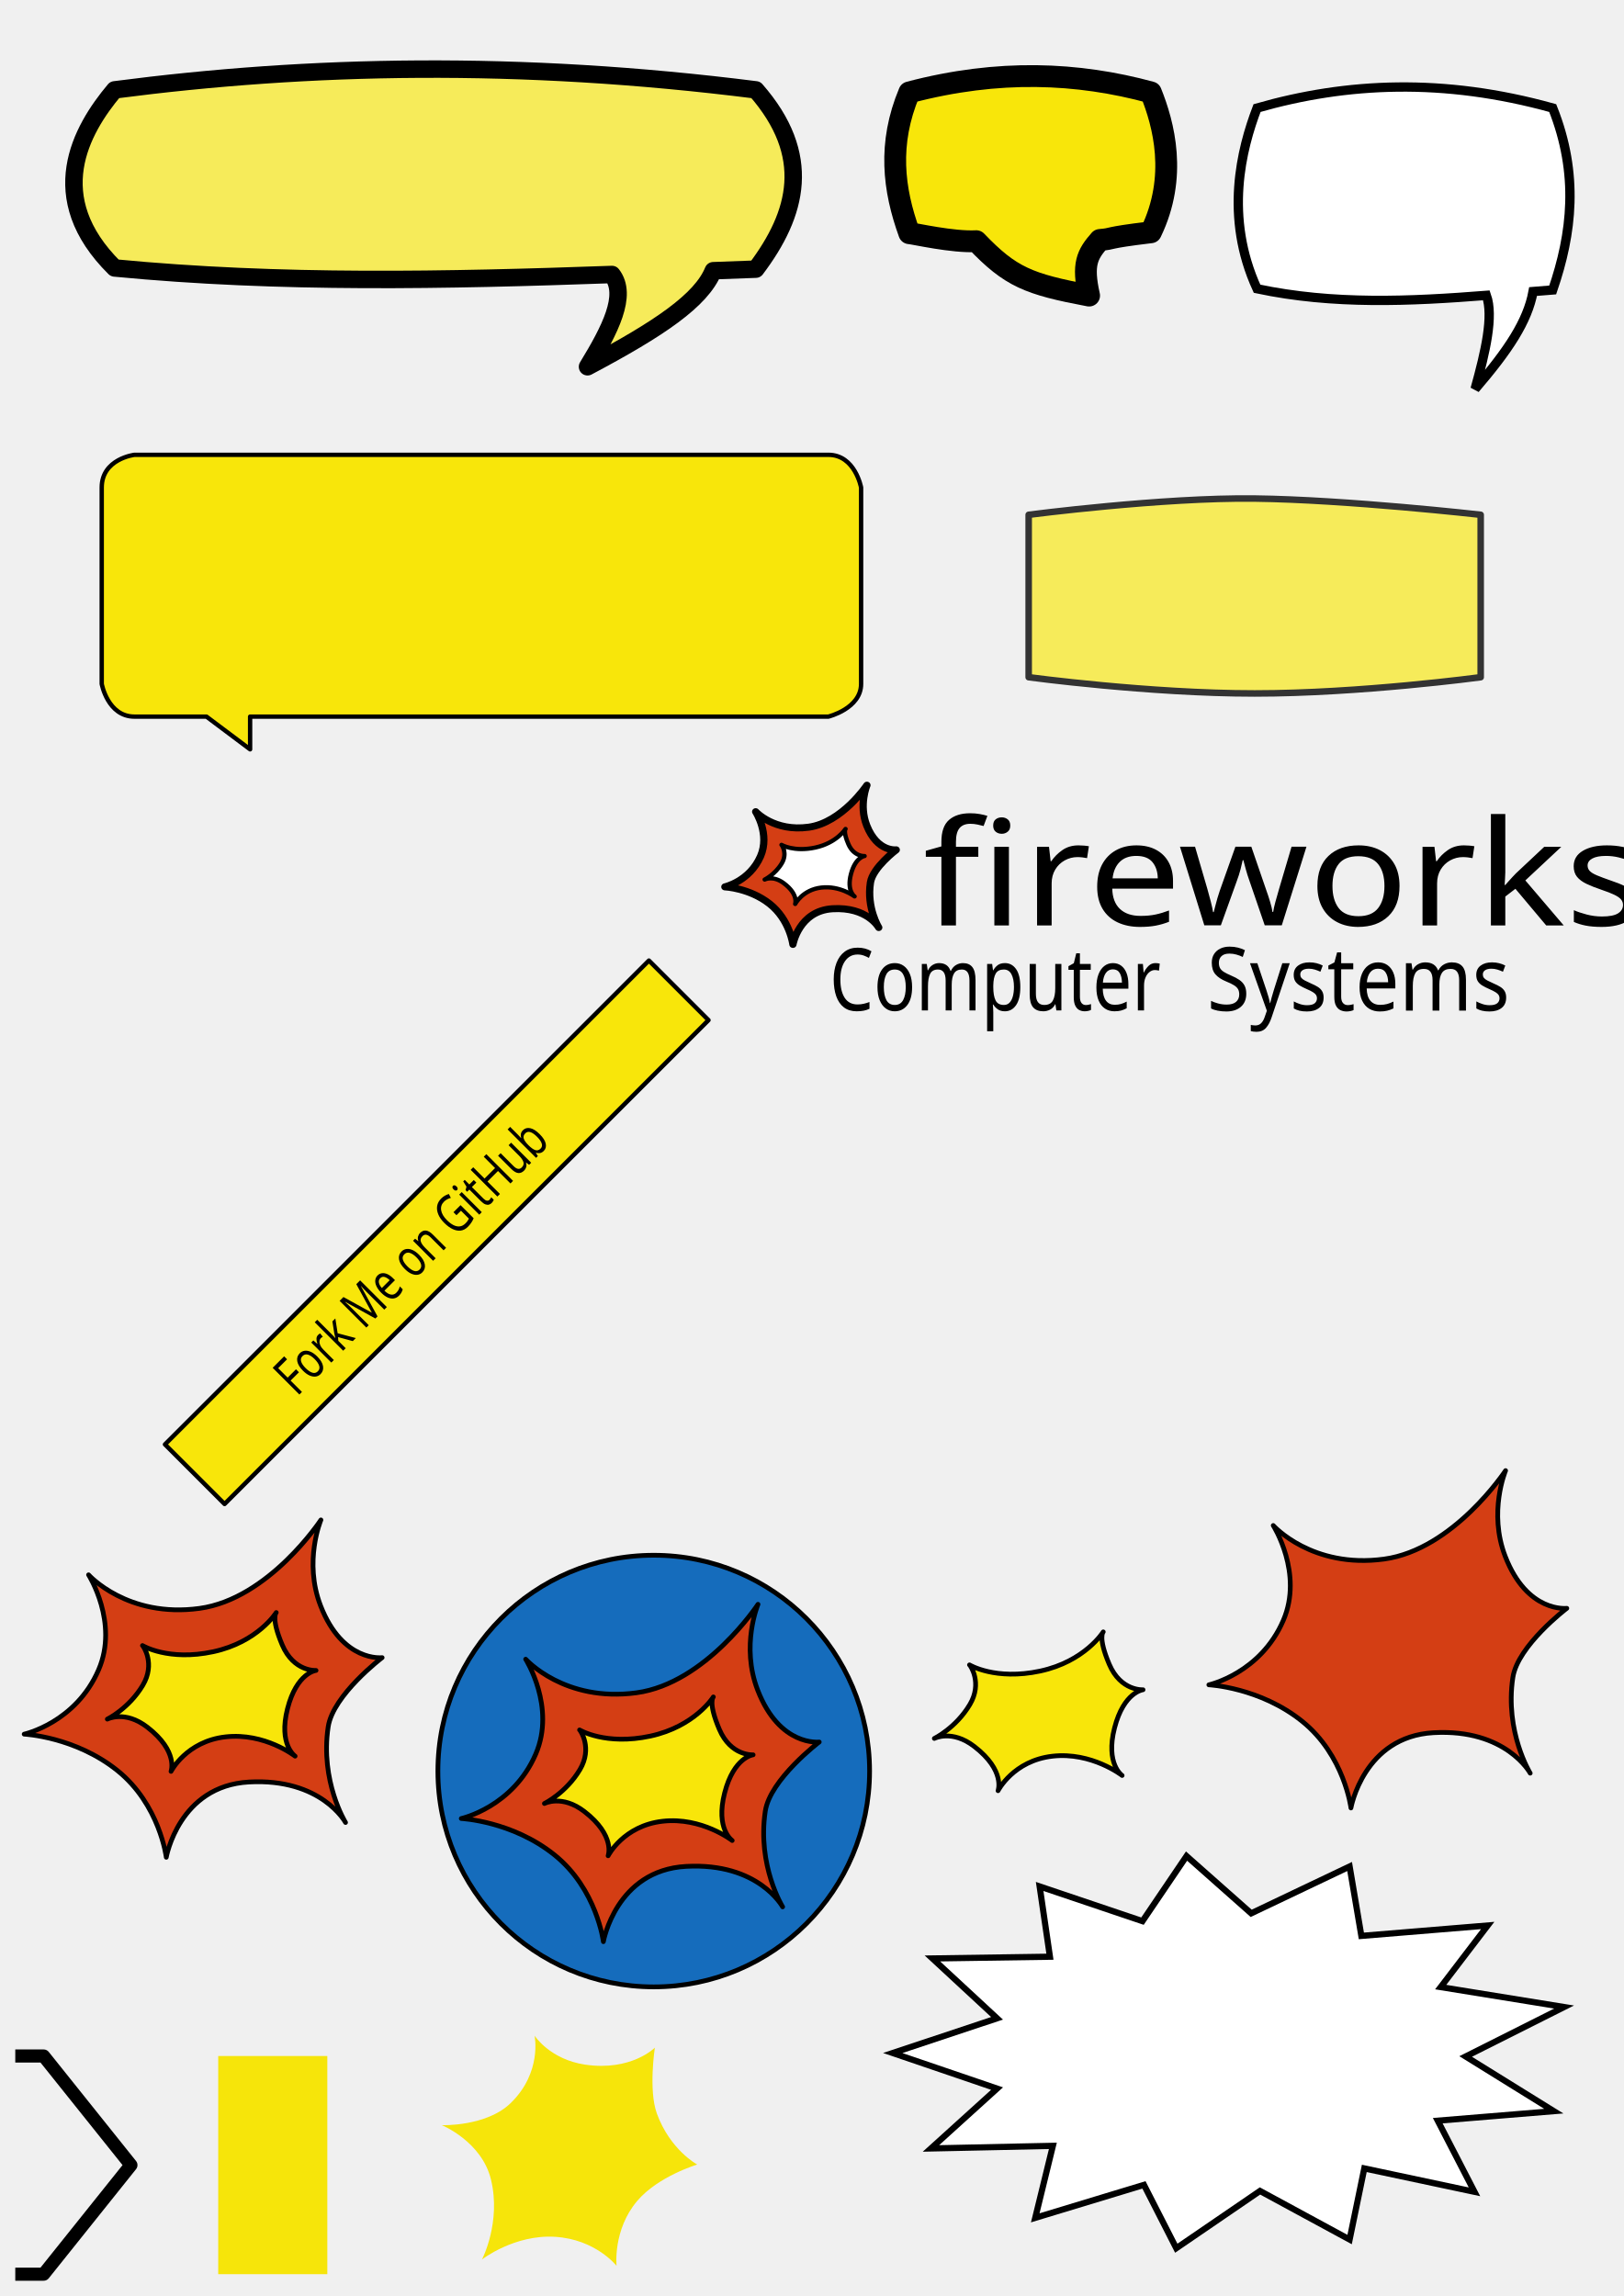
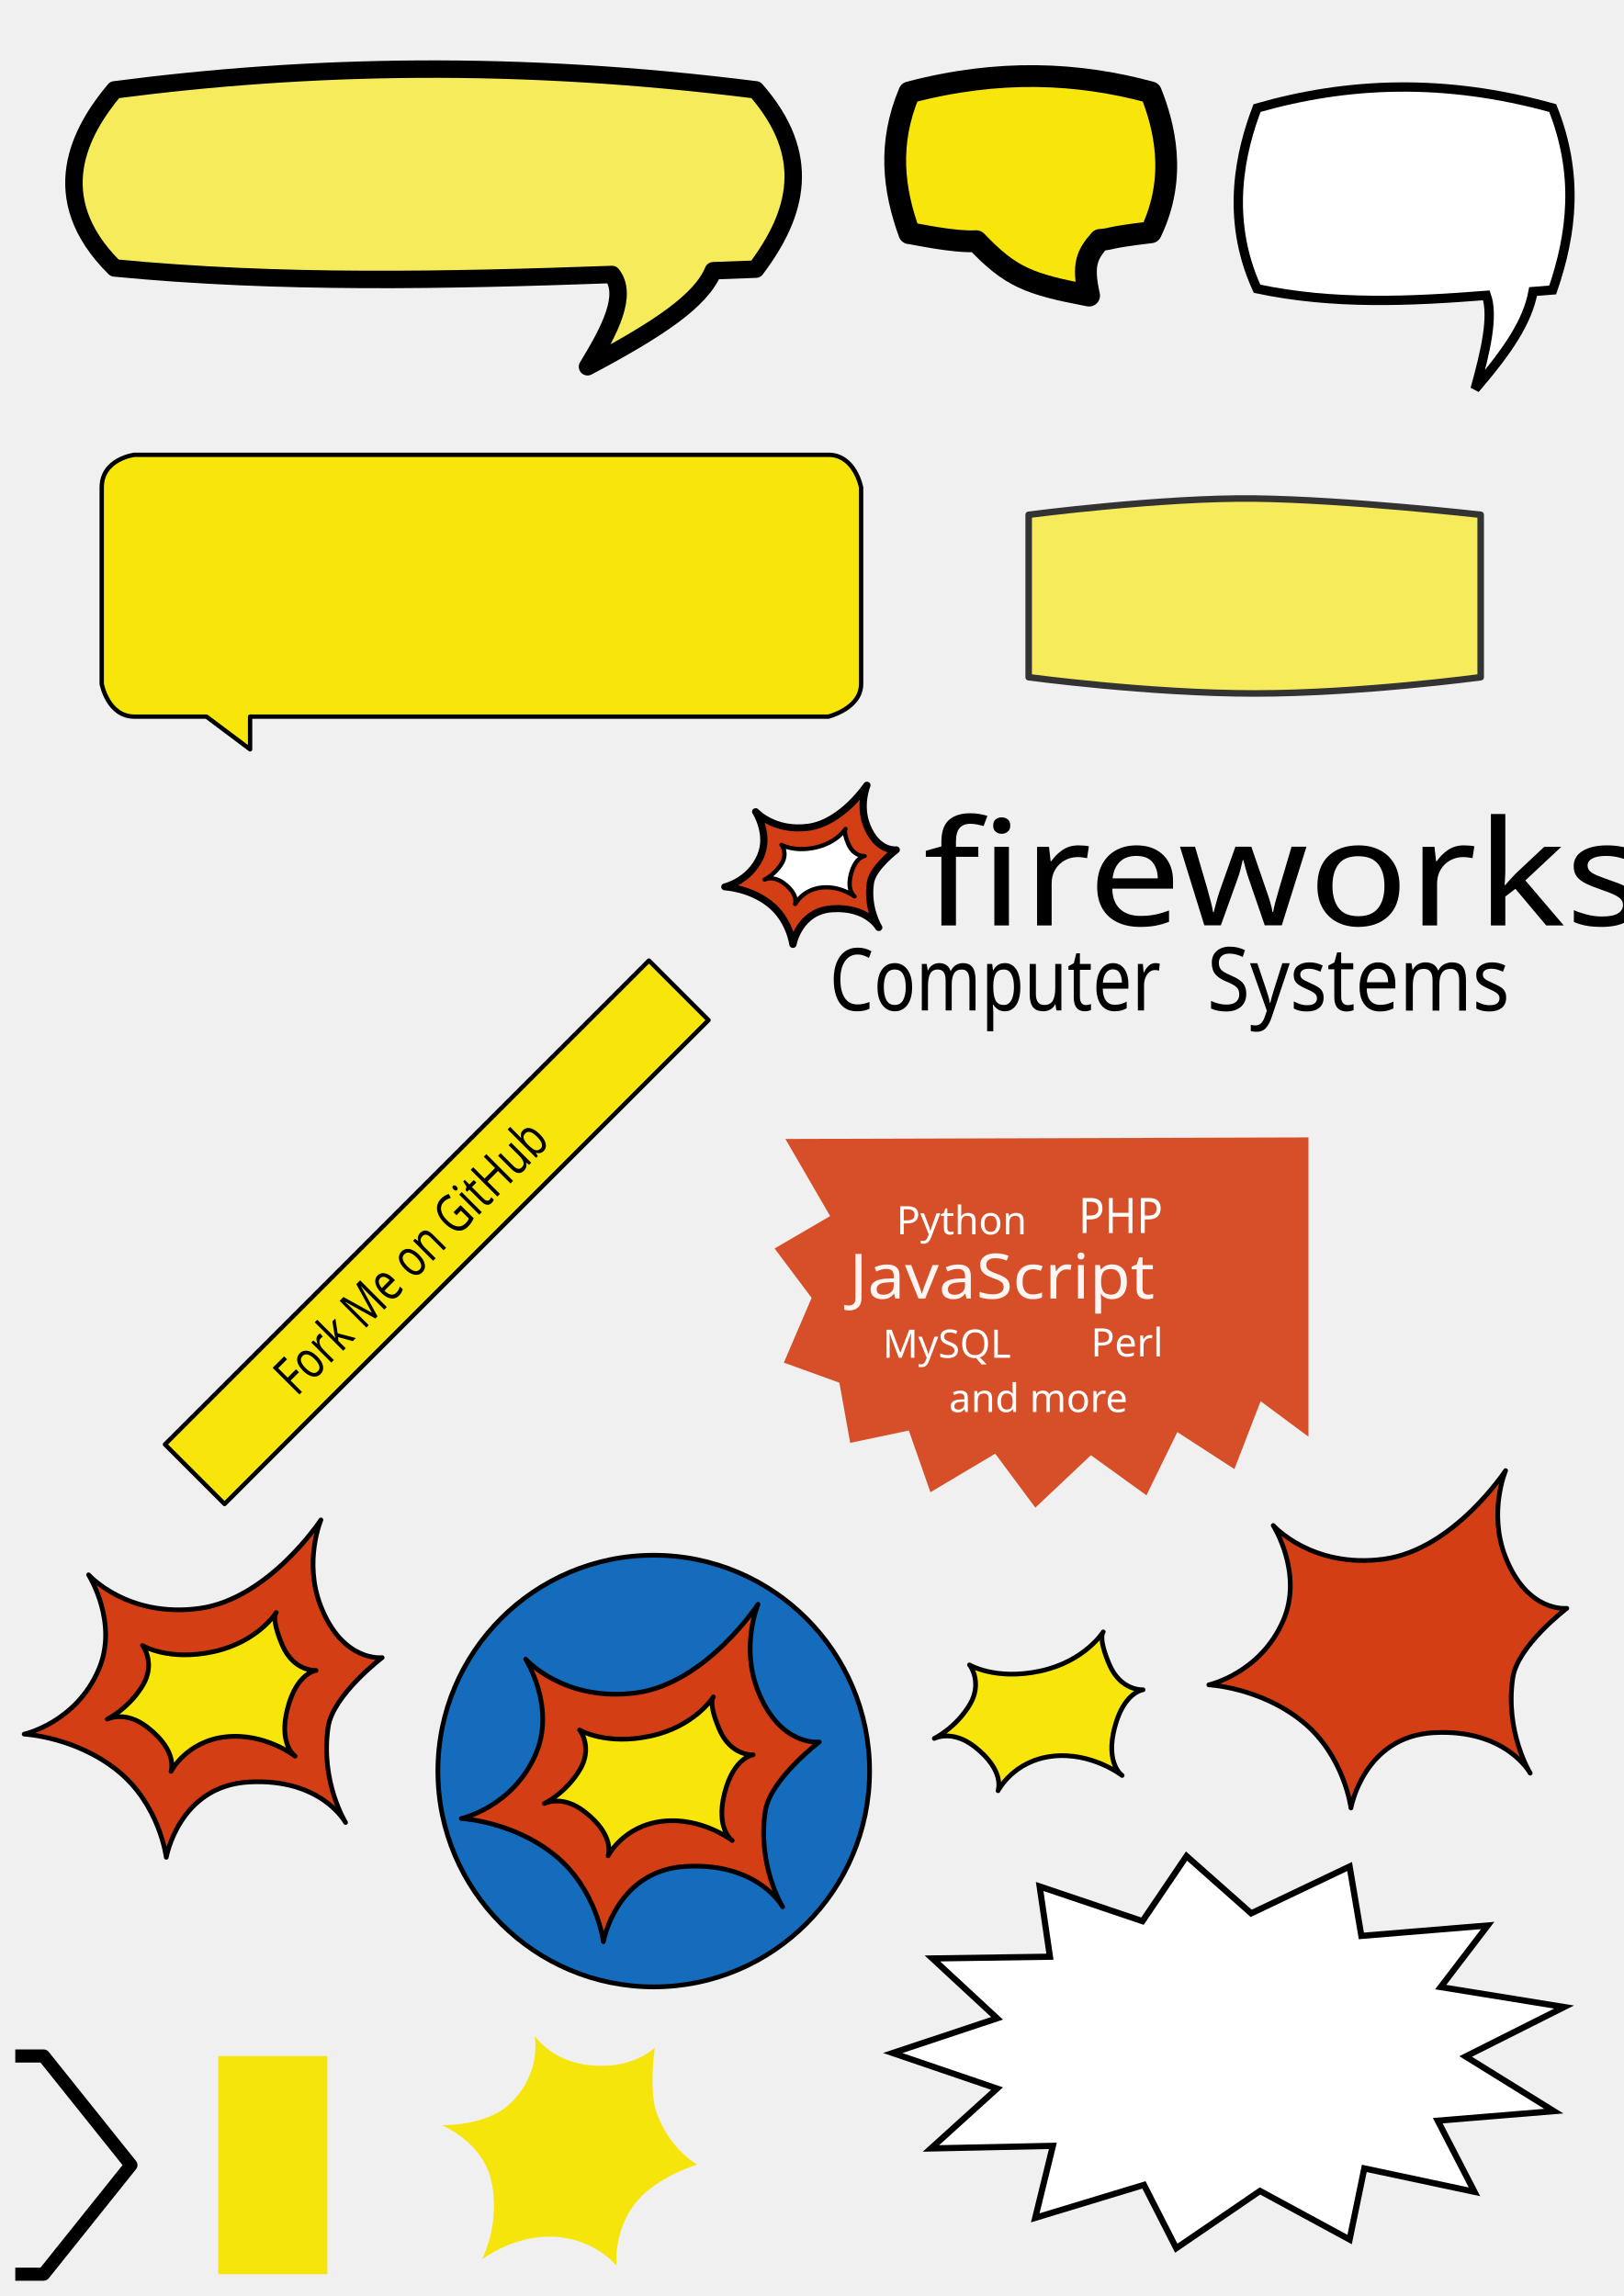
<svg xmlns="http://www.w3.org/2000/svg" width="744.094" height="1052.362" id="svg2">
  <defs id="defs4">
    </defs>
  <g id="layer1">
    <path style="fill:none;fill-rule:evenodd;stroke:#000000;stroke-width:6;stroke-linecap:square;stroke-linejoin:round;stroke-opacity:1;stroke-miterlimit:4;stroke-dasharray:none" d="M 10,942.362 L 20,942.362 L 60,992.362 L 20,1042.362 L 10,1042.362" id="path3155" />
    <rect style="opacity:1;fill:#f6e50a;fill-opacity:1;stroke:none;stroke-width:6;stroke-linecap:square;stroke-linejoin:round;stroke-miterlimit:4;stroke-dasharray:none;stroke-opacity:1" id="rect3177" width="50" height="100" x="100" y="942.362" />
    <g id="g3271" transform="matrix(0.309119,0,0,0.309119,184.7752,652.9367)">
      <path transform="translate(-35.71429,-57.14286)" d="M 727.143,570.934 A 320,320 0 1 1 87.143,570.934 A 320,320 0 1 1 727.143,570.934 z" id="path2383" style="opacity:1;fill:#156cbc;fill-opacity:1;stroke:#000000;stroke-width:7;stroke-linecap:butt;stroke-linejoin:miter;stroke-miterlimit:4;stroke-dasharray:none;stroke-opacity:1" />
      <g transform="translate(150.9705,157.7819)" id="g2439">
        <path style="fill:#d43e14;fill-opacity:1;fill-rule:evenodd;stroke:#000000;stroke-width:7;stroke-linecap:round;stroke-linejoin:round;stroke-miterlimit:4;stroke-dasharray:none;stroke-opacity:1" d="M 375.033,108.76 C 375.033,108.76 349.103,170.368 374.539,235.999 C 407.179,320.219 465.793,312.925 465.793,312.925 C 465.793,312.925 392.928,368.224 385.807,415.555 C 373.67,496.222 411.529,557.378 411.529,557.378 C 411.529,557.378 376.023,491.394 268.37,497.348 C 164.476,503.095 145.781,608.972 145.781,608.972 C 145.781,608.972 136.116,530.846 73.429,480.44 C 10.743,430.034 -64.876,426.38 -64.876,426.38 C -64.876,426.38 11.545,409.577 45.492,330.845 C 75.627,260.954 30.593,190.138 30.593,190.138 C 30.593,190.138 88.009,254.537 194.987,239.913 C 297.953,225.837 375.033,108.76 375.033,108.76 z" id="path2457" />
        <path style="fill:#f8e60a;fill-opacity:1;fill-rule:evenodd;stroke:#000000;stroke-width:7;stroke-linecap:butt;stroke-linejoin:round;stroke-miterlimit:4;stroke-dasharray:none;stroke-opacity:1" d="M 110.503,295.034 C 110.503,295.034 148.993,318.446 215.342,304.165 C 281.69,289.884 308.806,246.092 308.806,246.092 C 308.806,246.092 300.543,253.791 317.663,294.03 C 334.783,334.269 367.788,331.917 367.788,331.917 C 367.788,331.917 339.23,335.065 325.515,388.6 C 311.8,442.135 336.776,458.997 336.776,458.997 C 336.776,458.997 291.669,423.845 233.583,430.426 C 175.496,437.007 152.827,481.596 152.827,481.596 C 152.827,481.596 164.101,451.948 117.74,416.112 C 84.392,390.335 58.391,404.11 58.391,404.11 C 58.391,404.11 90.322,388.543 110.985,353.864 C 130.011,321.932 111.757,295.717 110.503,295.034 z" id="path3229" />
      </g>
    </g>
    <g id="g3308">
      <path id="path3298" d="M 147.066,696.655 C 147.066,696.655 139.051,715.7 146.913,735.987 C 157.003,762.021 175.122,759.767 175.122,759.767 C 175.122,759.767 152.598,776.86 150.397,791.491 C 146.645,816.427 158.348,835.332 158.348,835.332 C 158.348,835.332 147.372,814.935 114.095,816.775 C 81.979,818.552 76.2,851.28 76.2,851.28 C 76.2,851.28 73.212,827.13 53.835,811.549 C 34.457,795.967 11.082,794.838 11.082,794.838 C 11.082,794.838 34.705,789.644 45.199,765.306 C 54.514,743.701 40.593,721.811 40.593,721.811 C 40.593,721.811 58.342,741.718 91.411,737.197 C 123.239,732.846 147.066,696.655 147.066,696.655 z" style="fill:#d43e14;fill-opacity:1;fill-rule:evenodd;stroke:#000000;stroke-width:2.164;stroke-linecap:round;stroke-linejoin:round;stroke-miterlimit:4;stroke-dasharray:none;stroke-opacity:1" />
      <path id="path3300" d="M 65.295,754.236 C 65.295,754.236 77.193,761.473 97.703,757.059 C 118.212,752.644 126.594,739.107 126.594,739.107 C 126.594,739.107 124.04,741.487 129.332,753.926 C 134.624,766.364 144.827,765.637 144.827,765.637 C 144.827,765.637 135.999,766.61 131.759,783.159 C 127.52,799.708 135.24,804.92 135.24,804.92 C 135.24,804.92 121.297,794.054 103.341,796.088 C 85.386,798.123 78.378,811.906 78.378,811.906 C 78.378,811.906 81.863,802.741 67.532,791.664 C 57.224,783.696 49.186,787.954 49.186,787.954 C 49.186,787.954 59.057,783.142 65.444,772.422 C 71.325,762.551 65.683,754.447 65.295,754.236 z" style="fill:#f8e60a;fill-opacity:1;fill-rule:evenodd;stroke:#000000;stroke-width:2.164;stroke-linecap:butt;stroke-linejoin:round;stroke-miterlimit:4;stroke-dasharray:none;stroke-opacity:1" />
    </g>
    <path style="fill:#f8e60a;fill-opacity:1;fill-rule:evenodd;stroke:#000000;stroke-width:2.164;stroke-linecap:butt;stroke-linejoin:round;stroke-miterlimit:4;stroke-dasharray:none;stroke-opacity:1" d="M 444.289,763.092 C 444.289,763.092 456.186,770.329 476.696,765.914 C 497.206,761.5 505.588,747.963 505.588,747.963 C 505.588,747.963 503.034,750.343 508.326,762.781 C 513.618,775.22 523.82,774.493 523.82,774.493 C 523.82,774.493 514.992,775.466 510.753,792.015 C 506.513,808.563 514.234,813.776 514.234,813.776 C 514.234,813.776 500.29,802.909 482.335,804.944 C 464.379,806.978 457.372,820.762 457.372,820.762 C 457.372,820.762 460.857,811.597 446.525,800.519 C 436.217,792.551 428.18,796.809 428.18,796.809 C 428.18,796.809 438.05,791.997 444.438,781.277 C 450.319,771.406 444.676,763.303 444.289,763.092 z" id="path3304" />
    <path style="fill:#d43e14;fill-opacity:1;fill-rule:evenodd;stroke:#000000;stroke-width:2.164;stroke-linecap:round;stroke-linejoin:round;stroke-miterlimit:4;stroke-dasharray:none;stroke-opacity:1" d="M 689.964,674.05 C 689.964,674.05 681.949,693.094 689.812,713.382 C 699.901,739.416 718.02,737.161 718.02,737.161 C 718.02,737.161 695.496,754.255 693.295,768.886 C 689.543,793.822 701.246,812.726 701.246,812.726 C 701.246,812.726 690.27,792.329 656.993,794.17 C 624.877,795.946 619.098,828.675 619.098,828.675 C 619.098,828.675 616.111,804.525 596.733,788.943 C 577.355,773.361 553.98,772.232 553.98,772.232 C 553.98,772.232 577.604,767.038 588.097,742.7 C 597.412,721.096 583.491,699.205 583.491,699.205 C 583.491,699.205 601.24,719.112 634.309,714.592 C 666.137,710.24 689.964,674.05 689.964,674.05 z" id="path3306" />
    <path style="fill:#f6e50a;fill-opacity:1;fill-rule:evenodd;stroke:none;stroke-width:1.632;stroke-linecap:round;stroke-linejoin:round;stroke-miterlimit:4;stroke-dasharray:none;stroke-opacity:1" d="M 244.973,933.038 C 244.973,933.038 252.001,943.95 268.208,946.325 C 289.31,949.417 300.095,938.547 300.095,938.547 C 300.095,938.547 297.131,957.999 300.998,968.663 C 307.09,985.46 319.519,992.108 319.519,992.108 C 319.519,992.108 301.604,997.462 292.009,1008.797 C 280.78,1022.062 282.543,1038.528 282.543,1038.528 C 282.543,1038.528 273.009,1026.373 254.359,1025.234 C 235.708,1024.096 220.882,1035.61 220.882,1035.61 C 220.882,1035.61 229.77,1018.605 224.99,998.951 C 220.747,981.504 202.492,974.071 202.492,974.071 C 202.492,974.071 222.811,974.754 233.92,964.037 C 248.591,949.882 244.973,933.038 244.973,933.038 z" id="path3312" />
    <path style="fill:#ffffff;fill-opacity:1;fill-rule:evenodd;stroke:#000000;stroke-width:2.834;stroke-linecap:butt;stroke-linejoin:miter;stroke-miterlimit:4;stroke-dasharray:none;stroke-opacity:1" d="M 543.761,850.727 L 523.565,880.55 L 476.441,864.645 L 481.153,896.853 L 427.297,897.648 L 456.918,925.085 L 409.121,940.99 L 456.918,957.294 L 426.624,984.73 L 482.5,983.537 L 474.421,1016.541 L 524.238,1001.431 L 539.049,1030.458 L 577.421,1004.215 L 618.486,1026.482 L 625.218,993.876 L 675.709,1004.612 L 658.879,972.006 L 712.061,967.632 L 671.669,942.581 L 716.774,919.916 L 660.225,910.77 L 681.767,882.538 L 623.872,887.31 L 618.486,855.499 L 573.382,876.971 L 543.761,850.727 z" id="path3732" />
    <path style="fill:#ffffff;fill-opacity:1;fill-rule:evenodd;stroke:#000000;stroke-width:4.273;stroke-linecap:butt;stroke-linejoin:miter;stroke-miterlimit:4;stroke-dasharray:none;stroke-opacity:1" d="M 640.438,39.897 C 617.953,40.165 596.584,43.649 576.071,49.531 C 568.909,68.289 560.961,99.402 576.071,132.345 C 611.1,139.769 646.138,138.122 681.168,135.379 C 684.556,144.969 680.728,161.215 675.998,178.284 C 691.244,160.51 700.029,147.352 702.572,133.624 C 705.565,133.38 708.565,133.13 711.558,132.899 C 720.436,107.019 723.648,79.925 711.558,49.531 C 686.536,42.576 662.922,39.628 640.438,39.897 z" id="path7492" />
    <path style="fill:#f8e60a;fill-opacity:1;fill-rule:evenodd;stroke:#000000;stroke-width:2;stroke-linecap:butt;stroke-linejoin:round;stroke-miterlimit:4;stroke-dasharray:none;stroke-opacity:1" d="M 114.617,343.459 L 114.617,328.459 L 379.617,328.459 C 379.617,328.459 394.617,324.773 394.617,313.459 C 394.617,302.145 394.617,223.459 394.617,223.459 C 394.617,223.459 391.874,208.459 379.617,208.459 C 367.361,208.459 61.617,208.459 61.617,208.459 C 61.617,208.459 46.617,210.26 46.617,223.459 C 46.617,234.773 46.617,313.459 46.617,313.459 C 46.617,313.459 49.361,328.459 61.617,328.459 C 73.874,328.459 94.617,328.459 94.617,328.459 L 114.617,343.459 z" id="path2403" />
    <path style="fill:#f8e60a;fill-opacity:1;fill-rule:evenodd;stroke:#000000;stroke-width:10;stroke-linecap:butt;stroke-linejoin:round;stroke-miterlimit:4;stroke-dasharray:none;stroke-opacity:1" d="M 474.817,34.877 C 493.191,35.085 510.653,37.782 527.415,42.338 C 533.268,56.864 539.763,80.958 527.415,106.469 C 505.307,109.122 511.106,109.394 504.053,109.976 C 498.197,116.631 495.864,121.1 499.106,135.478 C 471.216,130.21 463.155,126.972 447.409,110.548 C 436.587,111.132 419.144,107.076 416.699,106.897 C 409.444,86.856 406.819,65.875 416.699,42.338 C 437.146,36.952 456.443,34.669 474.817,34.877 z" id="path4184" />
    <path style="fill:#f6eb5a;fill-opacity:1;fill-rule:evenodd;stroke:#000000;stroke-width:8;stroke-linecap:butt;stroke-linejoin:round;stroke-miterlimit:4;stroke-dasharray:none;stroke-opacity:1" d="M 192.127,31.691 C 143.366,31.956 97.024,35.39 52.539,41.188 C 37.007,59.679 19.771,90.347 52.539,122.821 C 128.505,130.139 204.49,128.515 280.455,125.811 C 287.804,135.265 279.502,151.279 269.244,168.104 C 302.308,150.584 321.358,137.613 326.874,124.081 C 333.364,123.84 339.871,123.594 346.36,123.366 C 365.614,97.856 372.58,71.149 346.36,41.188 C 292.097,34.332 240.888,31.427 192.127,31.691 z" id="path4188" />
    <path style="fill:#f6eb5a;fill-opacity:1;fill-rule:evenodd;stroke:#333333;stroke-width:3;stroke-linecap:butt;stroke-linejoin:round;stroke-miterlimit:4;stroke-dasharray:none;stroke-opacity:1" d="M 471.411,235.948 C 471.411,235.948 532.506,227.976 574.983,228.503 C 617.461,229.029 678.556,235.948 678.556,235.948 L 678.556,310.399 C 678.556,310.399 623.32,317.844 574.983,317.844 C 526.647,317.844 471.411,310.399 471.411,310.399 L 471.411,235.948 z" id="path4212" />
    <g id="g3309" transform="matrix(0.6659372,0,0,0.6443241,256.9211,93.93112)">
      <g id="g3305">
        <path style="fill:#d43e14;fill-opacity:1;fill-rule:evenodd;stroke:#000000;stroke-width:5;stroke-linecap:round;stroke-linejoin:round;stroke-miterlimit:4;stroke-dasharray:none;stroke-opacity:1" d="M 210.774,412.792 C 210.774,412.792 205.015,426.736 210.671,441.517 C 217.93,460.485 230.956,458.759 230.956,458.759 C 230.956,458.759 214.765,471.341 213.185,482.036 C 210.491,500.263 218.908,514.017 218.908,514.017 C 218.908,514.017 211.014,499.17 187.089,500.661 C 163.998,502.099 159.849,526.026 159.849,526.026 C 159.849,526.026 157.697,508.403 143.762,497.109 C 129.828,485.815 113.022,485.093 113.022,485.093 C 113.022,485.093 130.005,481.196 137.546,463.376 C 144.24,447.557 134.227,431.632 134.227,431.632 C 134.227,431.632 146.991,446.092 170.766,442.645 C 193.65,439.327 210.774,412.792 210.774,412.792 z" id="path2703" />
        <path style="fill:#ffffff;fill-opacity:1;fill-rule:evenodd;stroke:#000000;stroke-width:3;stroke-linecap:butt;stroke-linejoin:round;stroke-miterlimit:4;stroke-dasharray:none;stroke-opacity:1" d="M 151.993,455.203 C 151.993,455.203 160.548,460.436 175.293,457.122 C 190.038,453.808 196.063,443.885 196.063,443.885 C 196.063,443.885 194.227,445.634 198.034,454.695 C 201.84,463.755 209.176,463.179 209.176,463.179 C 209.176,463.179 202.829,463.929 199.783,476.033 C 196.738,488.137 202.29,491.91 202.29,491.91 C 202.29,491.91 192.263,484.036 179.354,485.6 C 166.444,487.165 161.409,497.262 161.409,497.262 C 161.409,497.262 163.913,490.554 153.607,482.527 C 146.194,476.753 140.416,479.898 140.416,479.898 C 140.416,479.898 147.512,476.34 152.103,468.484 C 156.33,461.249 152.272,455.356 151.993,455.203 z" id="path2705" />
      </g>
      <g transform="matrix(0.8546509,0,0,0.8363637,10.67214,52.84106)" id="g2495">
        <text xml:space="preserve" style="font-size:64.397px;font-style:normal;font-variant:normal;font-weight:normal;font-stretch:normal;fill:#000000;fill-opacity:1;stroke:none;stroke-width:1px;stroke-linecap:butt;stroke-linejoin:miter;stroke-opacity:1;font-family:Comic Book;-inkscape-font-specification:Comic Book" x="233.527" y="543.219" id="text2487" transform="scale(0.8734553,1.144878)">
          <tspan id="tspan2489" x="233.527" y="543.219">Computer </tspan>
        </text>
        <text xml:space="preserve" style="font-size:68.715px;font-style:normal;font-variant:normal;font-weight:normal;font-stretch:normal;fill:#000000;fill-opacity:1;stroke:none;stroke-width:1px;stroke-linecap:butt;stroke-linejoin:miter;stroke-opacity:1;font-family:Comic Book;-inkscape-font-specification:Comic Book" x="555.509" y="568.894" id="text2491" transform="scale(0.9145299,1.093458)">
          <tspan id="tspan2493" x="555.509" y="568.894">Systems</tspan>
        </text>
      </g>
      <text transform="scale(1.045052,0.9568898)" id="text2501" y="535.633" x="238.831" style="font-size:109.026px;font-style:normal;font-variant:normal;font-weight:normal;font-stretch:normal;fill:#000000;fill-opacity:1;stroke:none;stroke-width:1px;stroke-linecap:butt;stroke-linejoin:miter;stroke-opacity:1;font-family:BadaBoom BB;-inkscape-font-specification:BadaBoom BB" xml:space="preserve">
        <tspan y="535.633" x="238.831" id="tspan2503">fireworks</tspan>
      </text>
    </g>
    <g id="g3272" transform="matrix(0.7071068,-0.7071068,0.7071068,0.7071068,-186.7605,421.9507)">
      <rect y="355.286" x="15.742" height="38.624" width="313.647" id="rect2495" style="opacity:1;fill:#f8e60a;fill-opacity:1;stroke:#000000;stroke-width:2;stroke-linecap:round;stroke-linejoin:round;stroke-miterlimit:4;stroke-dasharray:none;stroke-opacity:1" />
      <text transform="scale(0.8763528,1.141093)" id="text3267" y="335.351" x="84.059" style="font-size:21.246px;font-style:normal;font-variant:normal;font-weight:normal;font-stretch:normal;fill:#000000;fill-opacity:1;stroke:none;stroke-width:1px;stroke-linecap:butt;stroke-linejoin:miter;stroke-opacity:1;font-family:Comic Book;-inkscape-font-specification:Comic Book" xml:space="preserve">
        <tspan y="335.351" x="84.059" id="tspan3269">Fork Me on GitHub</tspan>
      </text>
    </g>
+     <text xml:space="preserve" style="font-size:18px;font-style:normal;font-variant:normal;font-weight:normal;font-stretch:normal;fill:#000000;fill-opacity:1;stroke:none;stroke-width:1px;stroke-linecap:butt;stroke-linejoin:miter;stroke-opacity:1;font-family:BorisBlackBloxx;-inkscape-font-specification:BorisBlackBloxx" x="565.685" y="585.672" id="text3299">
+       <tspan id="tspan3301" x="565.685" y="585.672" />
+     </text>
+     <path style="fill:#d74f28;fill-opacity:1;fill-rule:evenodd;stroke:none;stroke-width:1px;stroke-linecap:butt;stroke-linejoin:miter;stroke-opacity:1" d="M 359.917,522.032 L 380.423,557.387 L 354.968,572.237 L 371.938,594.864 L 359.21,624.563 L 384.666,633.755 L 389.616,661.332 L 416.486,655.675 L 426.385,683.96 L 456.084,666.282 L 474.469,691.031 L 499.924,666.989 L 525.38,685.374 L 539.522,656.382 L 565.685,673.353 L 577.706,642.24 L 599.626,658.504 L 599.626,521.325 L 359.917,522.032 z" id="path3321" />
+     <text xml:space="preserve" style="font-size:29.601px;font-style:normal;font-variant:normal;font-weight:normal;font-stretch:normal;fill:#ffffff;fill-opacity:0.941;stroke:none;stroke-width:1px;stroke-linecap:butt;stroke-linejoin:miter;stroke-opacity:1;font-family:BorisBlackBloxx;-inkscape-font-specification:BorisBlackBloxx" x="377.107" y="614.328" id="text3283" transform="scale(1.03215,0.9688516)">
+       <tspan id="tspan3285" x="377.107" y="614.328">JavaScript</tspan>
+     </text>
+     <text xml:space="preserve" style="font-size:18px;font-style:normal;font-variant:normal;font-weight:normal;font-stretch:normal;fill:#ffffff;fill-opacity:1;stroke:none;stroke-width:1px;stroke-linecap:butt;stroke-linejoin:miter;stroke-opacity:1;font-family:BorisBlackBloxx;-inkscape-font-specification:BorisBlackBloxx" x="410.829" y="565.751" id="text3287">
+       <tspan id="tspan3289" x="410.829" y="565.751">Python</tspan>
+     </text>
+     <text xml:space="preserve" style="font-size:18px;font-style:normal;font-variant:normal;font-weight:normal;font-stretch:normal;fill:#ffffff;fill-opacity:1;stroke:none;stroke-width:1px;stroke-linecap:butt;stroke-linejoin:miter;stroke-opacity:1;font-family:Comic Book;-inkscape-font-specification:Comic Book" x="434.871" y="647.19" id="text3291">
+       <tspan id="tspan3293" x="434.871" y="647.19">and more</tspan>
+     </text>
+     <text xml:space="preserve" style="font-size:21.125px;font-style:normal;font-variant:normal;font-weight:normal;font-stretch:normal;fill:#ffffff;fill-opacity:1;stroke:none;stroke-width:1px;stroke-linecap:butt;stroke-linejoin:miter;stroke-opacity:1;font-family:BorisBlackBloxx;-inkscape-font-specification:BorisBlackBloxx" x="526.623" y="530.399" id="text3295" transform="scale(0.9384841,1.065548)">
+       <tspan id="tspan3297" x="526.623" y="530.399">PHP</tspan>
+     </text>
+     <text xml:space="preserve" style="font-size:18px;font-style:normal;font-variant:normal;font-weight:normal;font-stretch:normal;fill:#ffffff;fill-opacity:1;stroke:none;stroke-width:1px;stroke-linecap:butt;stroke-linejoin:miter;stroke-opacity:1;font-family:BorisBlackBloxx;-inkscape-font-specification:BorisBlackBloxx" x="499.924" y="621.734" id="text3303">
+       <tspan id="tspan3305" x="499.924" y="621.734">Perl</tspan>
+     </text>
+     <text xml:space="preserve" style="font-size:18px;font-style:normal;font-variant:normal;font-weight:normal;font-stretch:normal;fill:#ffffff;fill-opacity:1;stroke:none;stroke-width:1px;stroke-linecap:butt;stroke-linejoin:miter;stroke-opacity:1;font-family:BorisBlackBloxx;-inkscape-font-specification:BorisBlackBloxx" x="404.465" y="622.32" id="text3307">
+       <tspan id="tspan3309" x="404.465" y="622.32">MySQL</tspan>
+     </text>
  </g>
</svg>
